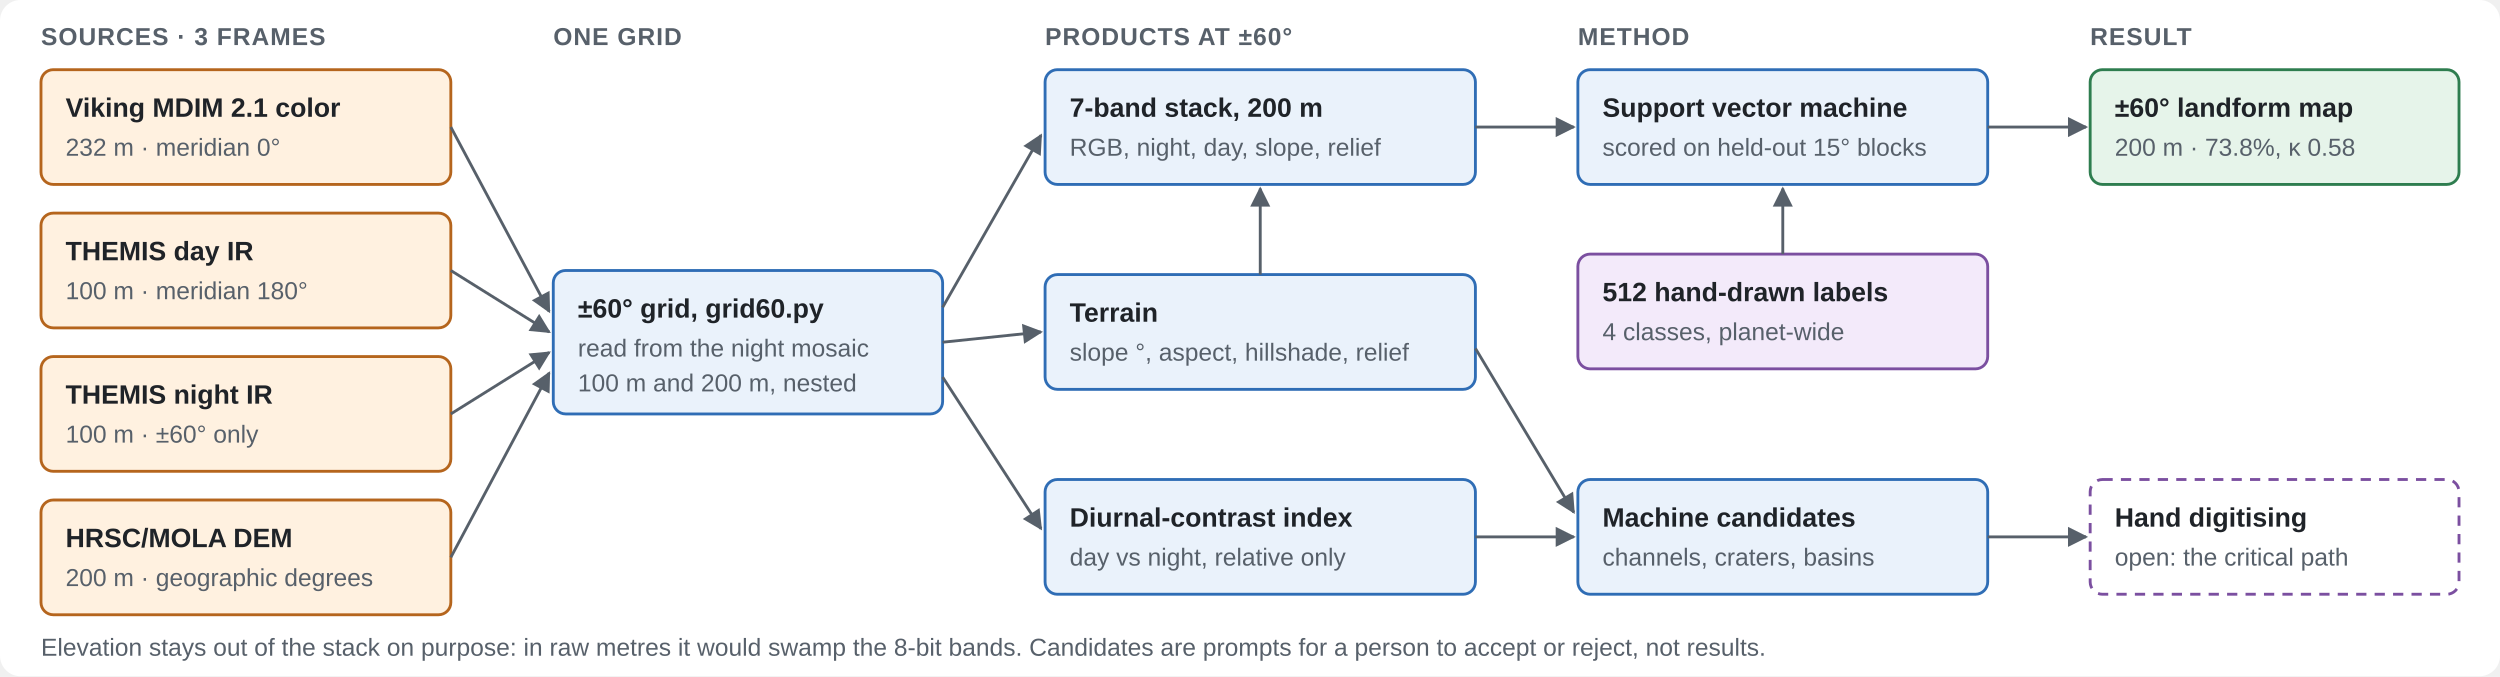
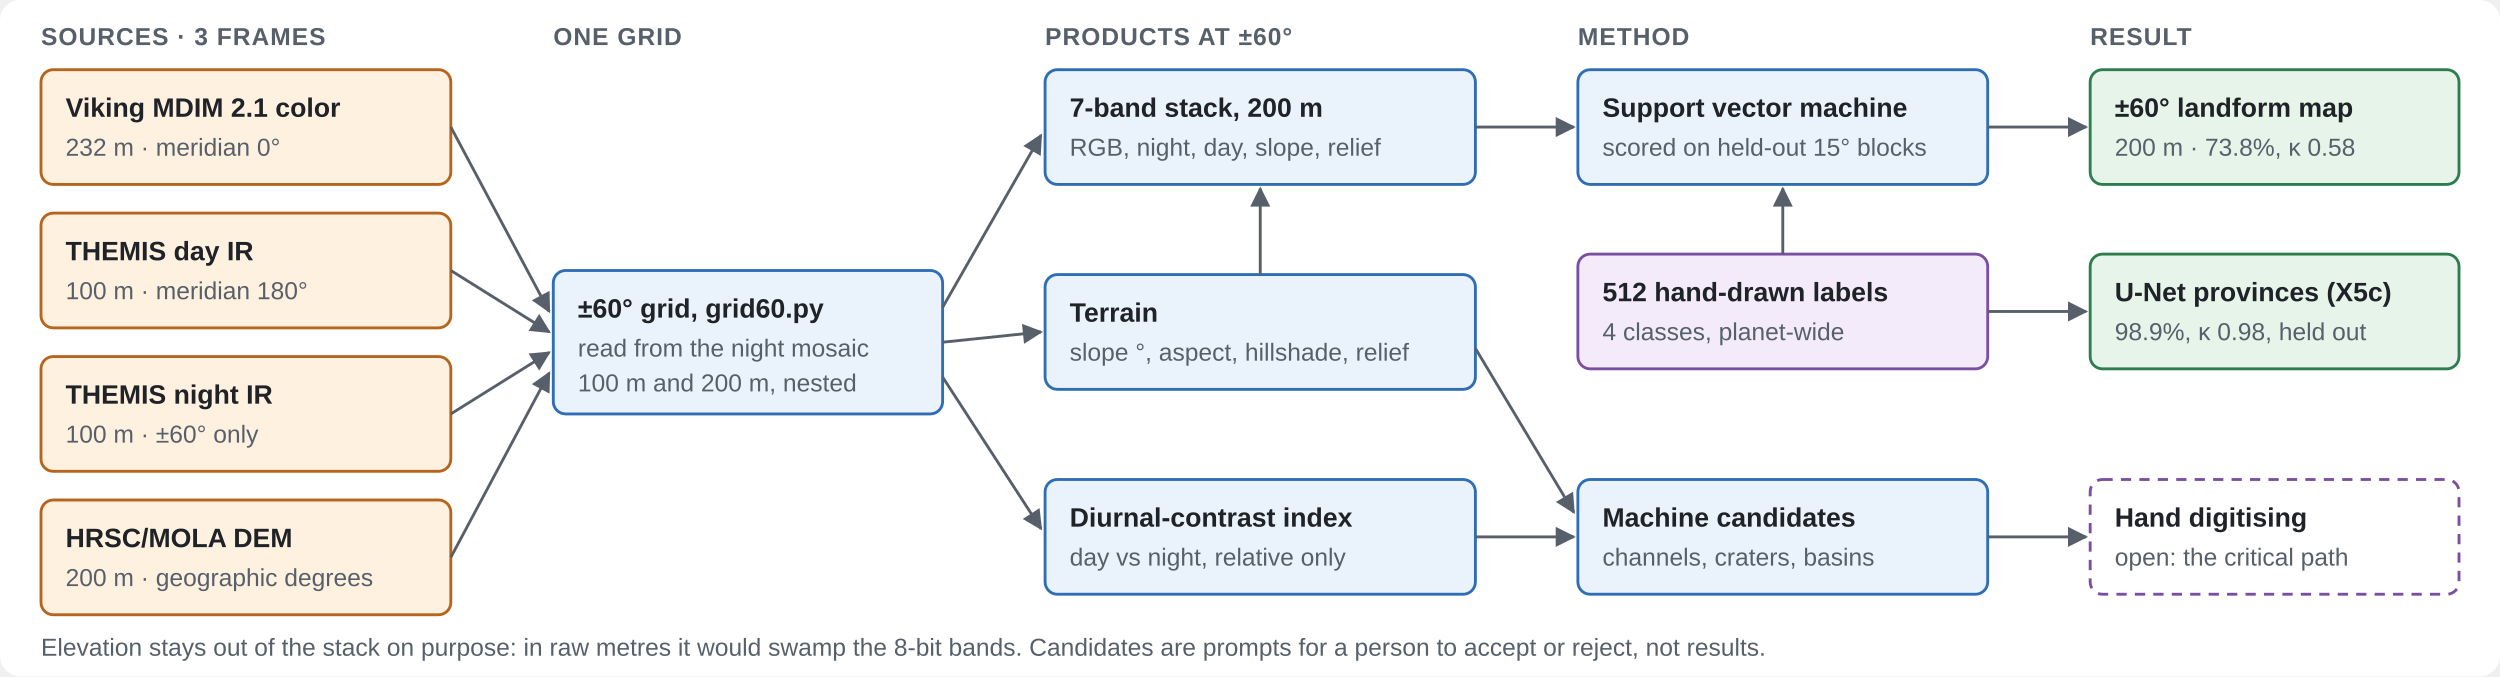
<svg xmlns="http://www.w3.org/2000/svg" viewBox="0 0 1220 330" width="1220" height="330" font-family="Arial, Helvetica, sans-serif" font-size="13">
  <defs>
    <marker id="a" viewBox="0 0 10 10" refX="9" refY="5" markerWidth="7" markerHeight="7" orient="auto-start-reverse">
      <path d="M0,0 L10,5 L0,10 z" fill="#57606a" />
    </marker>
    <style>
      .src{fill:#fff1e0;stroke:#b5651d}
      .mid{fill:#eaf2fb;stroke:#2f6db5}
      .out{fill:#e6f4ea;stroke:#2e7d4f}
      .hand{fill:#f3eafa;stroke:#7b4fa0}
      .open{fill:#ffffff;stroke:#7b4fa0;stroke-dasharray:5 4}
      rect.b{stroke-width:1.4}
      text{fill:#1f2328}
      .t{font-weight:bold}
      .s{fill:#57606a;font-size:12px}
      line,path.l{stroke:#57606a;stroke-width:1.4;fill:none;marker-end:url(#a)}
      .cap{fill:#57606a;font-size:12px;font-weight:bold;letter-spacing:.04em}
    </style>
  </defs>
  <rect x="0" y="0" width="1220" height="330" rx="10" fill="#ffffff" />
  <text class="cap" x="20" y="22">SOURCES · 3 FRAMES</text>
  <text class="cap" x="270" y="22">ONE GRID</text>
  <text class="cap" x="510" y="22">PRODUCTS AT ±60°</text>
  <text class="cap" x="770" y="22">METHOD</text>
  <text class="cap" x="1020" y="22">RESULT</text>
  <rect class="b src" x="20" y="34" width="200" height="56" rx="6" />
  <text x="32" y="57" class="t">Viking MDIM 2.1 color</text>
  <text x="32" y="76" class="s">232 m · meridian 0°</text>
  <rect class="b src" x="20" y="104" width="200" height="56" rx="6" />
  <text x="32" y="127" class="t">THEMIS day IR</text>
  <text x="32" y="146" class="s">100 m · meridian 180°</text>
  <rect class="b src" x="20" y="174" width="200" height="56" rx="6" />
  <text x="32" y="197" class="t">THEMIS night IR</text>
  <text x="32" y="216" class="s">100 m · ±60° only</text>
  <rect class="b src" x="20" y="244" width="200" height="56" rx="6" />
  <text x="32" y="267" class="t">HRSC/MOLA DEM</text>
  <text x="32" y="286" class="s">200 m · geographic degrees</text>
  <rect class="b mid" x="270" y="132" width="190" height="70" rx="6" />
  <text x="282" y="155" class="t">±60° grid, grid60.py</text>
  <text x="282" y="174" class="s">read from the night mosaic</text>
  <text x="282" y="191" class="s">100 m and 200 m, nested</text>
  <line x1="220" y1="62" x2="268" y2="152" />
  <line x1="220" y1="132" x2="268" y2="162" />
  <line x1="220" y1="202" x2="268" y2="172" />
  <line x1="220" y1="272" x2="268" y2="182" />
  <rect class="b mid" x="510" y="34" width="210" height="56" rx="6" />
  <text x="522" y="57" class="t">7-band stack, 200 m</text>
  <text x="522" y="76" class="s">RGB, night, day, slope, relief</text>
  <rect class="b mid" x="510" y="134" width="210" height="56" rx="6" />
  <text x="522" y="157" class="t">Terrain</text>
  <text x="522" y="176" class="s">slope °, aspect, hillshade, relief</text>
  <rect class="b mid" x="510" y="234" width="210" height="56" rx="6" />
  <text x="522" y="257" class="t">Diurnal-contrast index</text>
  <text x="522" y="276" class="s">day vs night, relative only</text>
  <line x1="460" y1="150" x2="508" y2="66" />
  <line x1="460" y1="167" x2="508" y2="162" />
  <line x1="460" y1="184" x2="508" y2="258" />
  <line x1="615" y1="134" x2="615" y2="92" />
  <rect class="b mid" x="770" y="34" width="200" height="56" rx="6" />
  <text x="782" y="57" class="t">Support vector machine</text>
  <text x="782" y="76" class="s">scored on held-out 15° blocks</text>
  <rect class="b hand" x="770" y="124" width="200" height="56" rx="6" />
  <text x="782" y="147" class="t">512 hand-drawn labels</text>
  <text x="782" y="166" class="s">4 classes, planet-wide</text>
  <rect class="b mid" x="770" y="234" width="200" height="56" rx="6" />
  <text x="782" y="257" class="t">Machine candidates</text>
  <text x="782" y="276" class="s">channels, craters, basins</text>
  <line x1="720" y1="62" x2="768" y2="62" />
  <line x1="870" y1="124" x2="870" y2="92" />
  <line x1="720" y1="170" x2="768" y2="250" />
  <line x1="720" y1="262" x2="768" y2="262" />
  <rect class="b out" x="1020" y="34" width="180" height="56" rx="6" />
  <text x="1032" y="57" class="t">±60° landform map</text>
  <text x="1032" y="76" class="s">200 m · 73.8%, κ 0.58</text>
+   <rect class="b out" x="1020" y="124" width="180" height="56" rx="6" />
+   <text x="1032" y="147" class="t">U-Net provinces (X5c)</text>
+   <text x="1032" y="166" class="s">98.9%, κ 0.98, held out</text>
+   <line x1="970" y1="152" x2="1018" y2="152" />
  <rect class="b open" x="1020" y="234" width="180" height="56" rx="6" />
  <text x="1032" y="257" class="t">Hand digitising</text>
  <text x="1032" y="276" class="s">open: the critical path</text>
  <line x1="970" y1="62" x2="1018" y2="62" />
  <line x1="970" y1="262" x2="1018" y2="262" />
  <text x="20" y="320" class="s">Elevation stays out of the stack on purpose: in raw metres it would swamp the 8-bit bands. Candidates are prompts for a person to accept or reject, not results.</text>
</svg>
